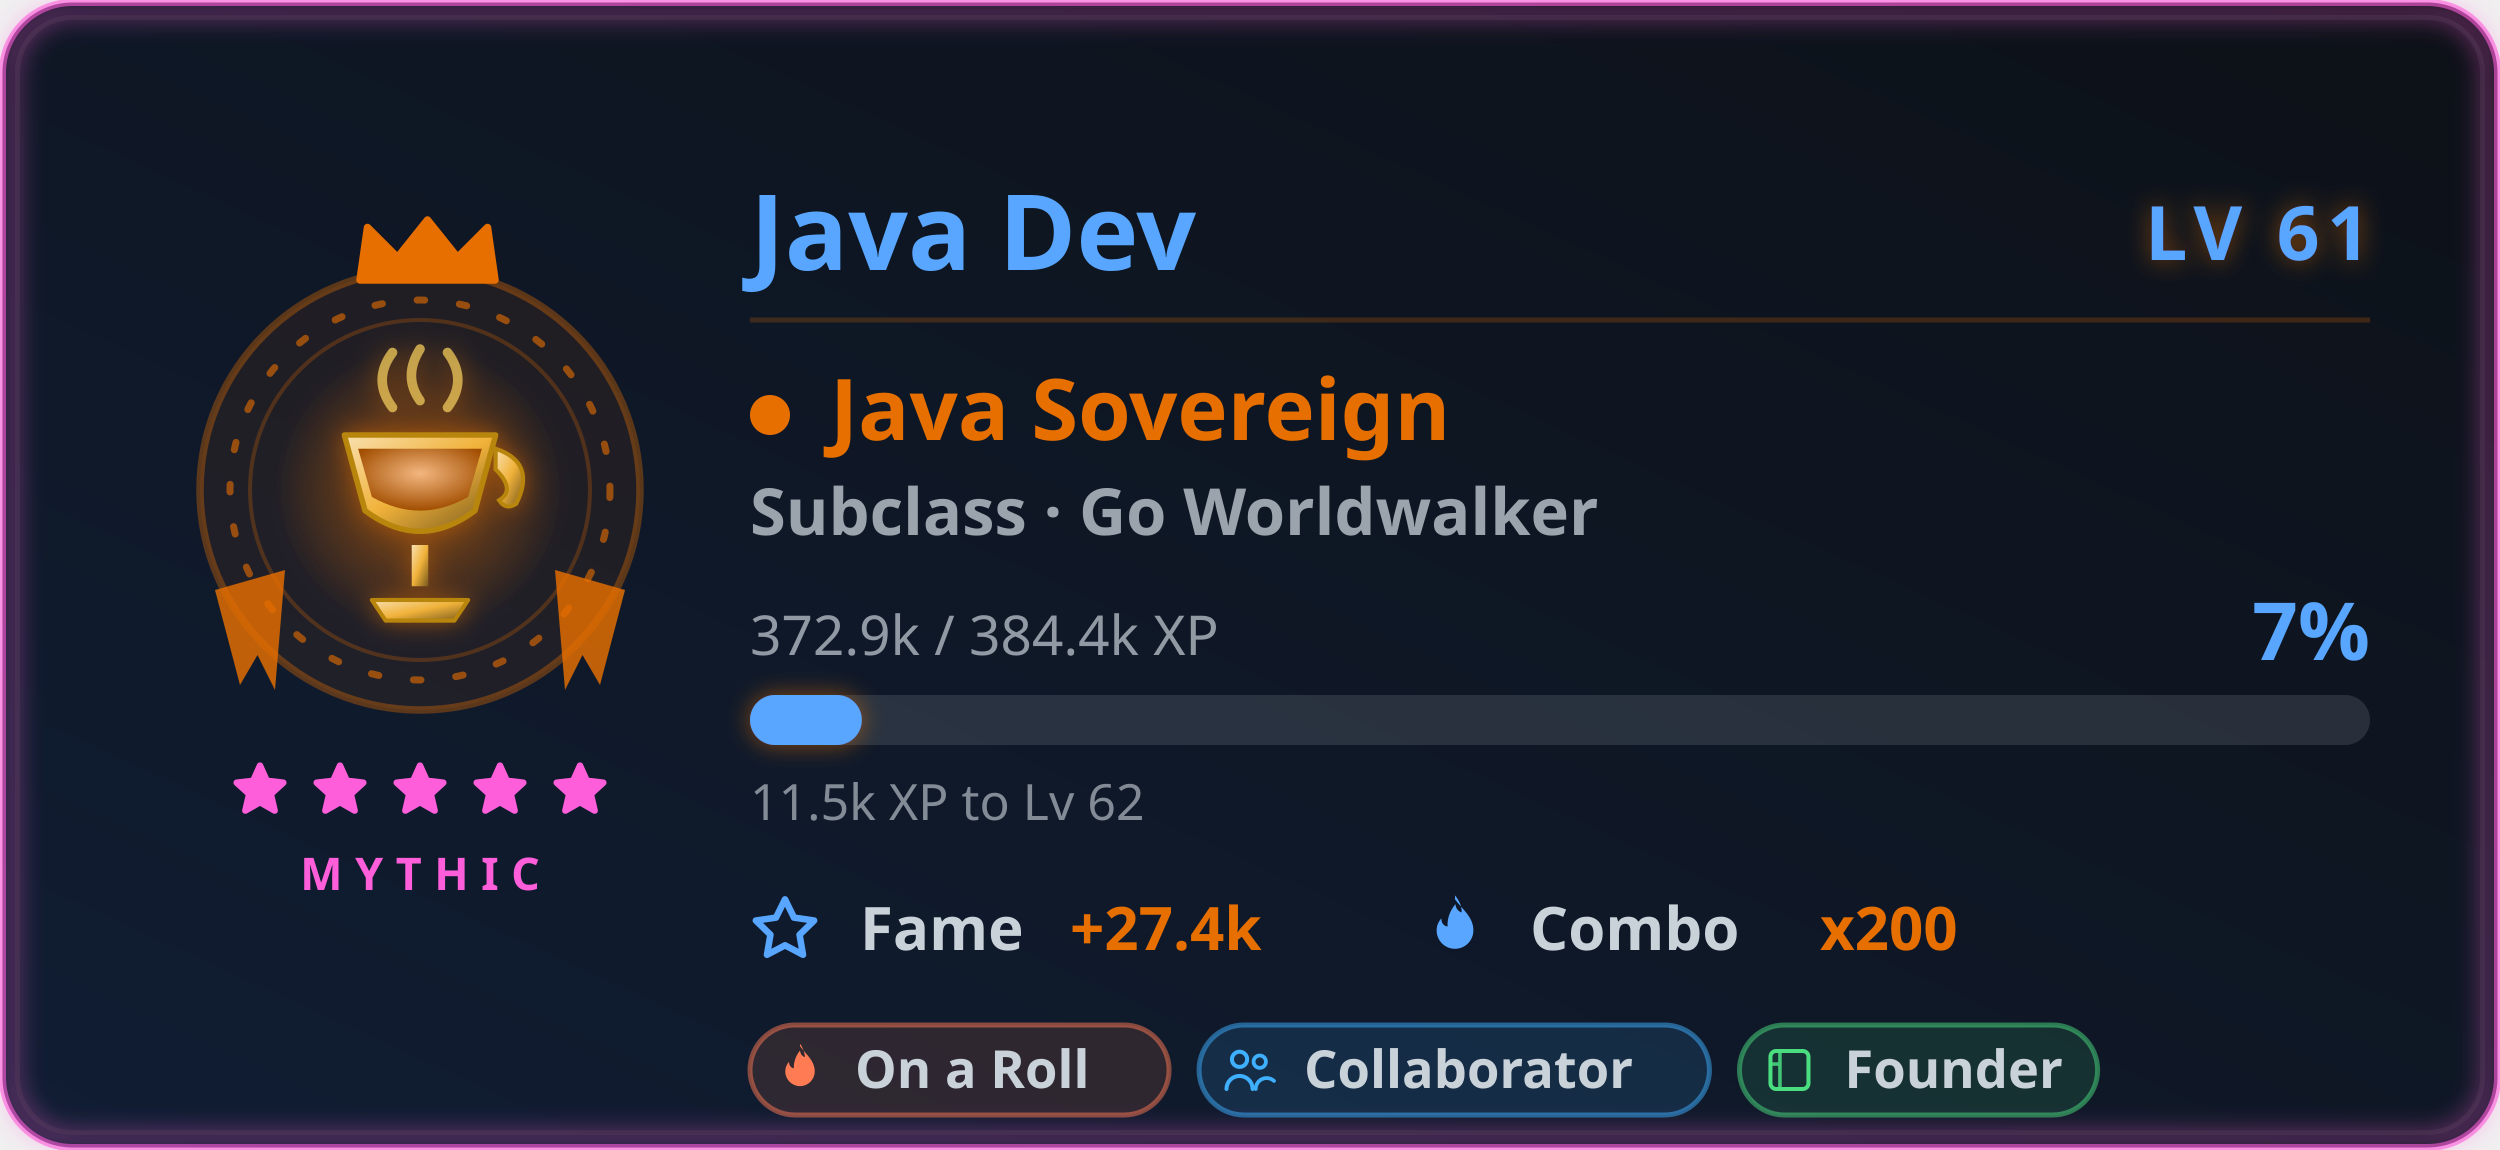
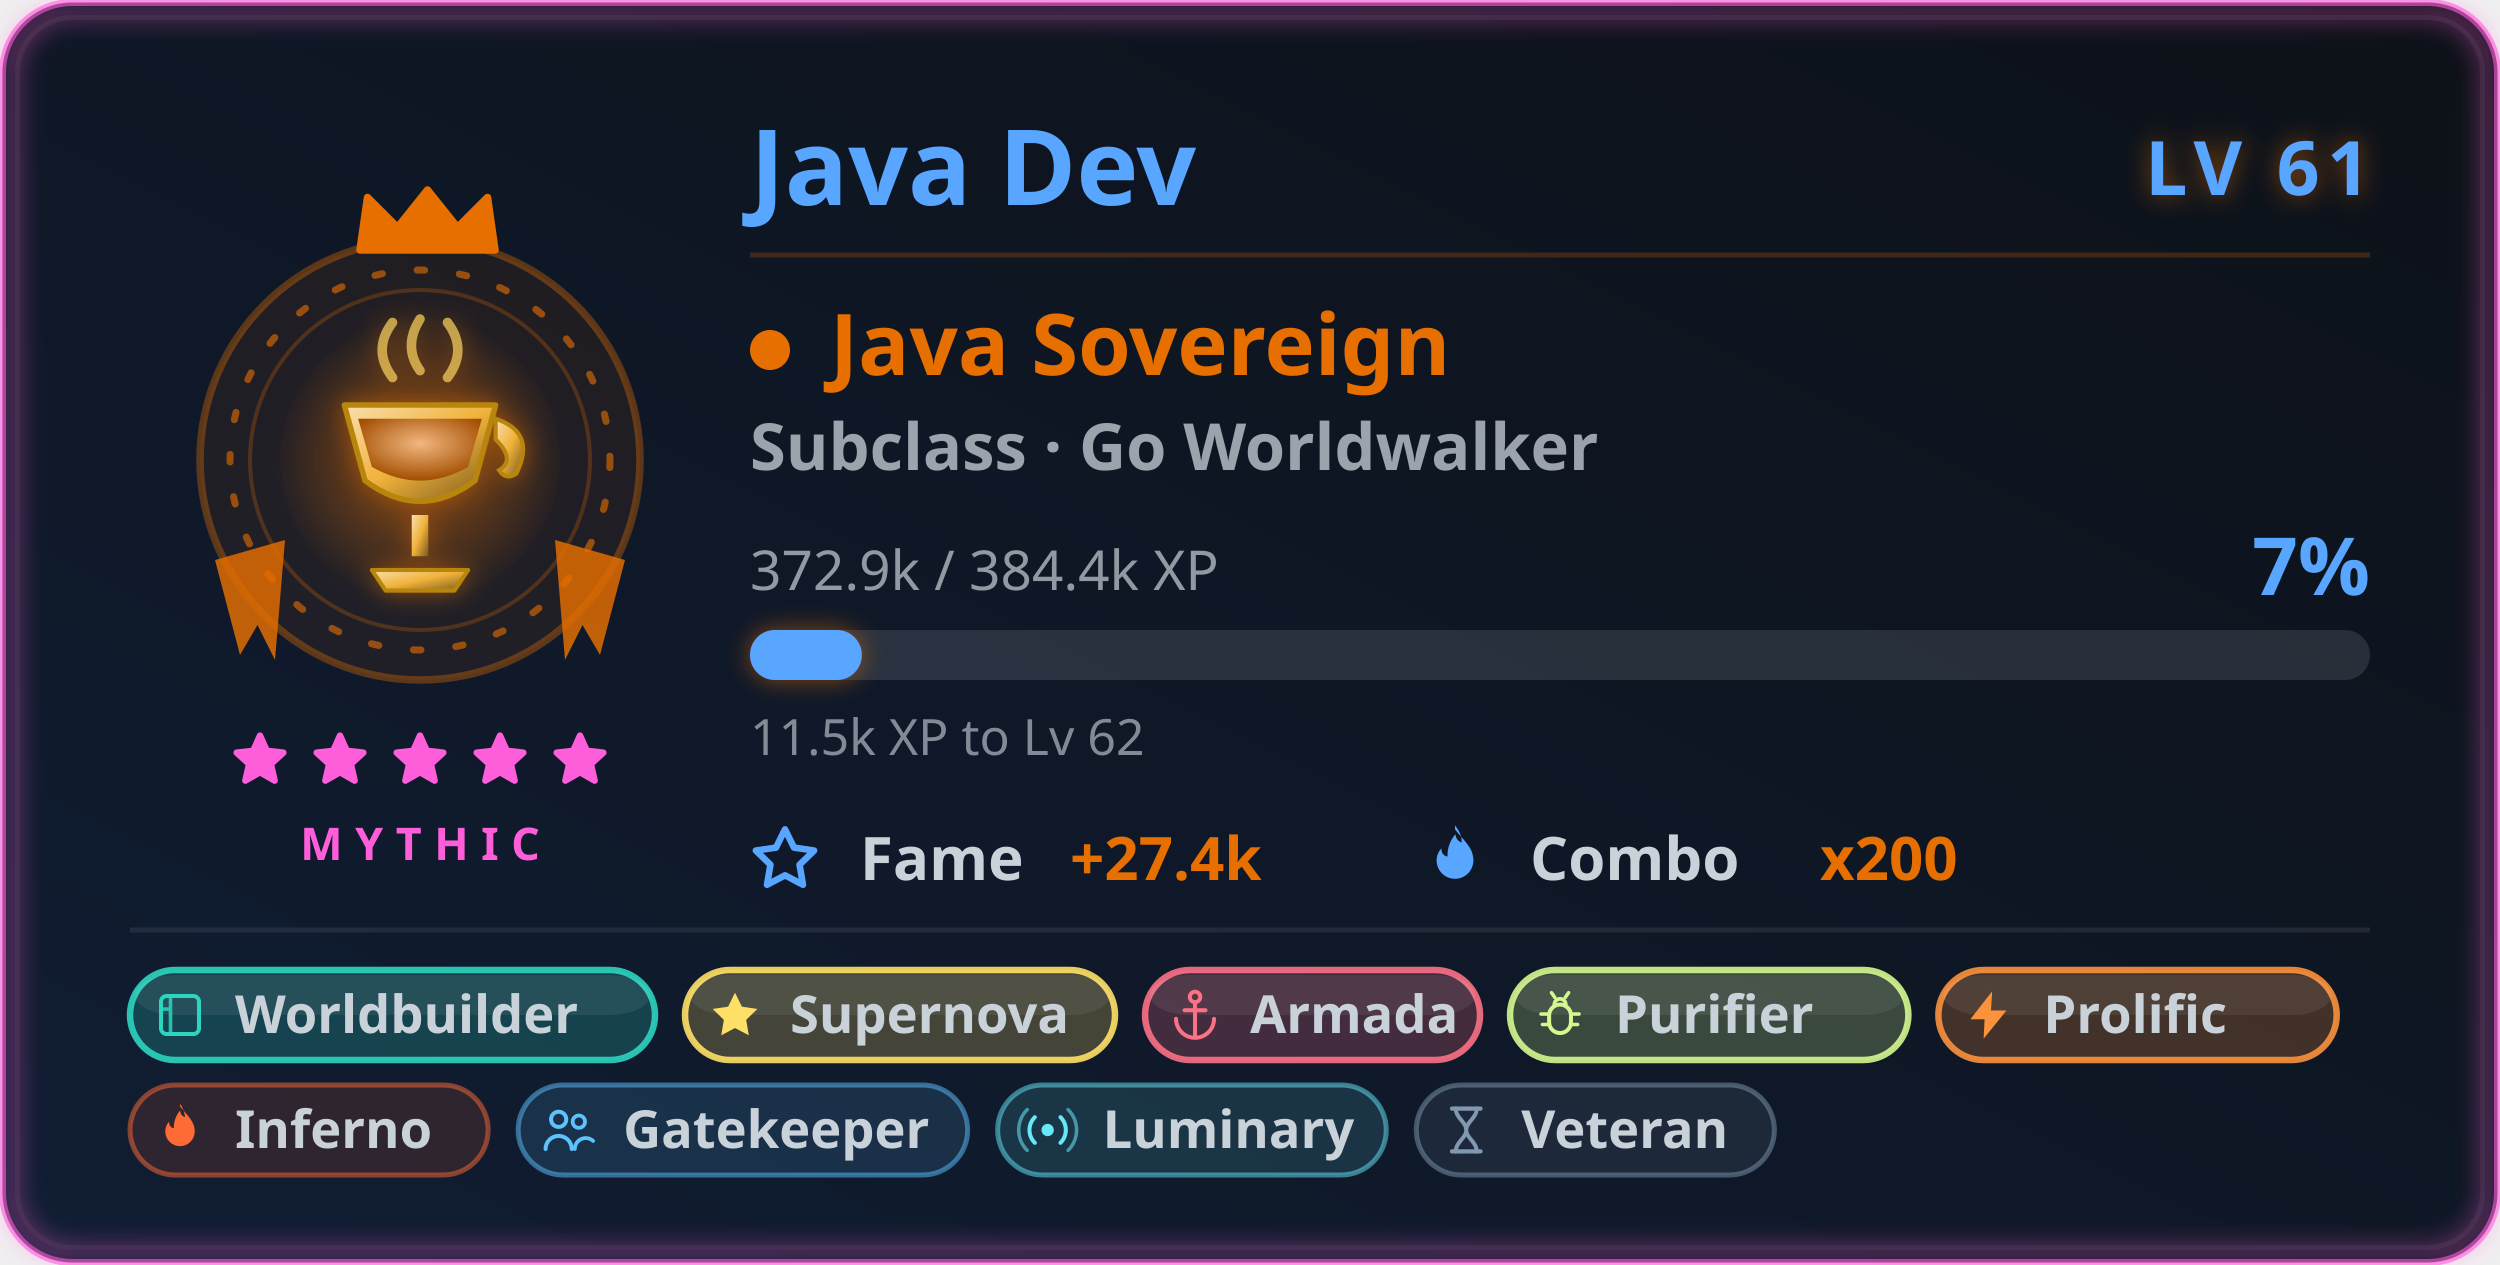
- <svg xmlns="http://www.w3.org/2000/svg" width="500" height="230" viewBox="0 0 500 230" role="img" aria-labelledby="card-title-a11y card-desc-a11y">
+ <svg xmlns="http://www.w3.org/2000/svg" width="500" height="253" viewBox="0 0 500 253" role="img" aria-labelledby="card-title-a11y card-desc-a11y">
  <style>
text { font-family: 'Segoe UI', Ubuntu, 'Helvetica Neue', sans-serif; }
.title { font-size: 18px; font-weight: 600; fill: #58a6ff; }
.title-icon { fill: #58a6ff; }
.icon { fill: #58a6ff; }


.gl-name { font-size: 21px; font-weight: 700; fill: #58a6ff; }
.gl-lvl { font-size: 15px; font-weight: 800; letter-spacing: 1.5px; fill: #58a6ff; }
.gl-class { font-size: 17px; font-weight: 700; fill: #e76f00; }
.gl-sub { font-size: 13px; font-weight: 600; fill: #c9d1d9; opacity: 0.75; }
.gl-meta { font-size: 11px; fill: #c9d1d9; opacity: 0.7; }
.gl-pct { font-size: 16px; font-weight: 800; fill: #58a6ff; }
.gl-chip-label { font-size: 12px; font-weight: 600; fill: #c9d1d9; }
.gl-chip-value { font-size: 12px; font-weight: 800; fill: #e76f00; }
.gl-hint { font-size: 10px; fill: #c9d1d9; opacity: 0.62; }
.gl-badge-label { font-size: 10.5px; font-weight: 600; }
.gl-rarity { font-size: 9px; font-weight: 700; letter-spacing: 2.5px; fill: #ff5edb; }

</style>
  <defs>
    <linearGradient id="card-bg" x1="0" y1="0" x2="1" y2="1" gradientTransform="rotate(90, 0.5, 0.5)">
      <stop offset="0.0%" stop-color="#0d1117" />
      <stop offset="100.0%" stop-color="#101d33" />
    </linearGradient>
    <filter id="card-glow" x="-50%" y="-50%" width="200%" height="200%">
      <feGaussianBlur in="SourceGraphic" stdDeviation="3" result="blur" />
      <feFlood flood-color="#58a6ff" flood-opacity="0.55" result="tint" />
      <feComposite in="tint" in2="blur" operator="in" result="softGlow" />
      <feMerge>
        <feMergeNode in="softGlow" />
        <feMergeNode in="SourceGraphic" />
      </feMerge>
    </filter>
    <filter id="gl-glow" x="-60%" y="-60%" width="220%" height="220%">
      <feGaussianBlur in="SourceGraphic" stdDeviation="2.4" result="b" />
      <feFlood flood-color="#e76f00" flood-opacity="0.55" result="t" />
      <feComposite in="t" in2="b" operator="in" result="g" />
      <feMerge>
        <feMergeNode in="g" />
        <feMergeNode in="SourceGraphic" />
      </feMerge>
    </filter>
    <filter id="gl-rarity" x="-20%" y="-20%" width="140%" height="140%">
      <feGaussianBlur stdDeviation="2.4" />
    </filter>
  </defs>
-   <rect x="0.5" y="0.5" width="499" height="229" rx="14" fill="url(#card-bg)" stroke="#ff5edb" stroke-width="1.4" stroke-opacity="0.6" />
-   <rect x="3.5" y="3.5" width="493" height="223" rx="11" fill="none" stroke="#30363d" stroke-opacity="0.4" />
-   <rect x="2" y="2" width="496" height="226" rx="13" fill="none" stroke="#ff5edb" stroke-width="3.5" stroke-opacity="0.4" filter="url(#gl-rarity)" />
+   <rect x="0.5" y="0.5" width="499" height="252" rx="14" fill="url(#card-bg)" stroke="#ff5edb" stroke-width="1.4" stroke-opacity="0.6" />
+   <rect x="3.5" y="3.5" width="493" height="246" rx="11" fill="none" stroke="#30363d" stroke-opacity="0.4" />
+   <rect x="2" y="2" width="496" height="249" rx="13" fill="none" stroke="#ff5edb" stroke-width="3.5" stroke-opacity="0.4" filter="url(#gl-rarity)" />
  <g class="fade">
    <g class="">
      <g class="flourish">
        <g transform="translate(84,0)">
-           <g transform="translate(0,98)" fill="#e76f00" opacity="0.82">
+           <g transform="translate(0,92)" fill="#e76f00" opacity="0.82">
            <path d="M27 16 L41 20 L36 39 L32.5 33 L29 40 Z" />
          </g>
        </g>
        <g transform="translate(84,0) scale(-1,1)">
-           <g transform="translate(0,98)" fill="#e76f00" opacity="0.82">
+           <g transform="translate(0,92)" fill="#e76f00" opacity="0.82">
            <path d="M27 16 L41 20 L36 39 L32.5 33 L29 40 Z" />
          </g>
        </g>
      </g>
-       <circle cx="84" cy="98" r="44" fill="#e76f00" fill-opacity="0.08" stroke="#e76f00" stroke-opacity="0.35" stroke-width="1.5" />
+       <circle cx="84" cy="92" r="44" fill="#e76f00" fill-opacity="0.08" stroke="#e76f00" stroke-opacity="0.35" stroke-width="1.5" />
      <g class="">
-         <circle cx="84" cy="98" r="38" fill="none" stroke="#e76f00" stroke-opacity="0.6" stroke-width="1.4" stroke-dasharray="1.5 7" stroke-linecap="round" />
-         <circle cx="84" cy="98" r="34" fill="none" stroke="#e76f00" stroke-opacity="0.25" stroke-width="0.8" />
+         <circle cx="84" cy="92" r="38" fill="none" stroke="#e76f00" stroke-opacity="0.6" stroke-width="1.4" stroke-dasharray="1.5 7" stroke-linecap="round" />
+         <circle cx="84" cy="92" r="34" fill="none" stroke="#e76f00" stroke-opacity="0.25" stroke-width="0.8" />
      </g>
      <g class="" filter="url(#gl-glow)">
-         <svg class="" x="51" y="65" width="66" height="66" viewBox="0 0 48 48" aria-hidden="true">
+         <svg class="" x="51" y="59" width="66" height="66" viewBox="0 0 48 48" aria-hidden="true">
          <defs>
            <radialGradient id="jvHalo" cx="0.5" cy="0.5" r="0.5">
              <stop offset="0" stop-color="#e76f00" stop-opacity="0.42" />
              <stop offset="1" stop-color="#e76f00" stop-opacity="0" />
            </radialGradient>
            <linearGradient id="jvGold" x1="0" y1="0" x2="1" y2="1">
              <stop offset="0" stop-color="#f9e0b0" />
              <stop offset="0.5" stop-color="#f0b23a" />
              <stop offset="1" stop-color="#78591d" />
            </linearGradient>
            <radialGradient id="jvBrew" cx="0.5" cy="0.4" r="0.6">
              <stop offset="0" stop-color="#f3b780" />
              <stop offset="1" stop-color="#a24e00" />
            </radialGradient>
          </defs>
          <circle cx="24" cy="24" r="21" fill="url(#jvHalo)" />
          <g stroke="#e6bf55" stroke-width="1.4" stroke-linecap="round" fill="none" opacity="0.8">
            <path d="M20 12 Q17 8 20 4 M28 12 Q31 8 28 4 M24 11 Q21.5 7.5 24 3.5" />
          </g>
          <path d="M13 16 H35 L32 27 Q24 33 16 27 Z" fill="url(#jvGold)" stroke="#b8860b" stroke-width="0.8" stroke-linejoin="round" />
          <path d="M15 18 H33 L31 25 Q24 29 17 25 Z" fill="url(#jvBrew)" />
          <path d="M35 18 Q41 20 38 26 Q36.5 27 35.5 25.5 Q38 24 35 21 Z" fill="url(#jvGold)" stroke="#b8860b" stroke-width="0.6" />
          <rect x="22.8" y="32" width="2.4" height="6" fill="url(#jvGold)" />
          <path d="M17 40 H31 L29 43 H19 Z" fill="url(#jvGold)" stroke="#b8860b" stroke-width="0.6" stroke-linejoin="round" />
        </svg>
      </g>
-       <g transform="translate(69, 42.5) scale(1.5)">
+       <g transform="translate(69, 36.5) scale(1.5)">
        <path d="M2 9 L3 2 L7 6 L11 1 L15 6 L19 2 L20 9 Z" fill="#e76f00" stroke="#e76f00" stroke-width="1" stroke-linejoin="round" />
      </g>
    </g>
    <g>
-       <g class="" transform="translate(45.5, 151.5) scale(0.5416667)" fill="#ff5edb" stroke="#ff5edb" stroke-width="2.4" stroke-linejoin="round" stroke-linecap="round" opacity="1">
-         <path d="M12 3 L14.5 8.6 L20.6 9.3 L16 13.5 L17.4 19.6 L12 16.5 L6.6 19.6 L8 13.5 L3.4 9.3 L9.5 8.6 Z" />
-       </g>
-       <g class="" transform="translate(61.5, 151.5) scale(0.5416667)" fill="#ff5edb" stroke="#ff5edb" stroke-width="2.4" stroke-linejoin="round" stroke-linecap="round" opacity="1">
-         <path d="M12 3 L14.5 8.6 L20.6 9.3 L16 13.5 L17.4 19.6 L12 16.5 L6.6 19.6 L8 13.5 L3.4 9.3 L9.5 8.6 Z" />
-       </g>
-       <g class="" transform="translate(77.5, 151.5) scale(0.5416667)" fill="#ff5edb" stroke="#ff5edb" stroke-width="2.4" stroke-linejoin="round" stroke-linecap="round" opacity="1">
-         <path d="M12 3 L14.5 8.6 L20.6 9.3 L16 13.5 L17.4 19.6 L12 16.5 L6.6 19.6 L8 13.5 L3.4 9.3 L9.5 8.6 Z" />
-       </g>
-       <g class="" transform="translate(93.5, 151.5) scale(0.5416667)" fill="#ff5edb" stroke="#ff5edb" stroke-width="2.4" stroke-linejoin="round" stroke-linecap="round" opacity="1">
-         <path d="M12 3 L14.5 8.6 L20.6 9.3 L16 13.5 L17.4 19.6 L12 16.5 L6.6 19.6 L8 13.5 L3.4 9.3 L9.5 8.6 Z" />
-       </g>
-       <g class="" transform="translate(109.5, 151.5) scale(0.5416667)" fill="#ff5edb" stroke="#ff5edb" stroke-width="2.4" stroke-linejoin="round" stroke-linecap="round" opacity="1">
-         <path d="M12 3 L14.5 8.6 L20.6 9.3 L16 13.5 L17.4 19.6 L12 16.5 L6.6 19.6 L8 13.5 L3.4 9.3 L9.5 8.6 Z" />
-       </g>
-     </g>
-     <text class="gl-rarity" x="84" y="178" text-anchor="middle">MYTHIC</text>
+       <g class="" transform="translate(45.5, 145.5) scale(0.5416667)" fill="#ff5edb" stroke="#ff5edb" stroke-width="2.4" stroke-linejoin="round" stroke-linecap="round" opacity="1">
+         <path d="M12 3 L14.5 8.6 L20.6 9.3 L16 13.5 L17.4 19.6 L12 16.5 L6.6 19.6 L8 13.5 L3.4 9.3 L9.5 8.6 Z" />
+       </g>
+       <g class="" transform="translate(61.5, 145.5) scale(0.5416667)" fill="#ff5edb" stroke="#ff5edb" stroke-width="2.4" stroke-linejoin="round" stroke-linecap="round" opacity="1">
+         <path d="M12 3 L14.5 8.6 L20.6 9.3 L16 13.5 L17.4 19.6 L12 16.5 L6.6 19.6 L8 13.5 L3.4 9.3 L9.5 8.6 Z" />
+       </g>
+       <g class="" transform="translate(77.5, 145.5) scale(0.5416667)" fill="#ff5edb" stroke="#ff5edb" stroke-width="2.4" stroke-linejoin="round" stroke-linecap="round" opacity="1">
+         <path d="M12 3 L14.5 8.6 L20.6 9.3 L16 13.5 L17.4 19.6 L12 16.5 L6.6 19.6 L8 13.5 L3.4 9.3 L9.5 8.6 Z" />
+       </g>
+       <g class="" transform="translate(93.5, 145.5) scale(0.5416667)" fill="#ff5edb" stroke="#ff5edb" stroke-width="2.4" stroke-linejoin="round" stroke-linecap="round" opacity="1">
+         <path d="M12 3 L14.5 8.6 L20.6 9.3 L16 13.5 L17.4 19.6 L12 16.5 L6.6 19.6 L8 13.5 L3.4 9.3 L9.5 8.6 Z" />
+       </g>
+       <g class="" transform="translate(109.5, 145.5) scale(0.5416667)" fill="#ff5edb" stroke="#ff5edb" stroke-width="2.4" stroke-linejoin="round" stroke-linecap="round" opacity="1">
+         <path d="M12 3 L14.5 8.6 L20.6 9.3 L16 13.5 L17.4 19.6 L12 16.5 L6.6 19.6 L8 13.5 L3.4 9.3 L9.5 8.6 Z" />
+       </g>
+     </g>
+     <text class="gl-rarity" x="84" y="172" text-anchor="middle">MYTHIC</text>
  </g>
  <g class="fade" style="animation-delay:.15s">
-     <text class="gl-name" x="150" y="54">Java Dev</text>
-     <text class="gl-lvl glow-pulse" x="474" y="52" text-anchor="end" filter="url(#gl-glow)">LV 61</text>
-     <line x1="150" y1="64" x2="474" y2="64" stroke="#e76f00" stroke-opacity="0.22" stroke-width="1" />
-     <circle cx="154" cy="83" r="4" fill="#e76f00" />
-     <text class="gl-class" x="166" y="88">Java Sovereign</text>
-     <text class="gl-sub" x="150" y="107">Subclass · Go Worldwalker</text>
-     <text class="gl-meta" x="150" y="131">372.9k / 384.4k XP</text>
-     <text class="gl-pct " x="474" y="132" text-anchor="end">7%</text>
-     <rect x="150" y="139" width="324" height="10" rx="5" fill="#c9d1d9" fill-opacity="0.14" />
-     <rect class="xp-fill " x="150" y="139" width="22.364" height="10" rx="5" fill="#58a6ff" filter="url(#gl-glow)" />
-     <text class="gl-hint" x="150" y="164">11.5k XP to Lv 62</text>
-     <g transform="translate(150, 190)">
+     <text class="gl-name" x="150" y="41">Java Dev</text>
+     <text class="gl-lvl glow-pulse" x="474" y="39" text-anchor="end" filter="url(#gl-glow)">LV 61</text>
+     <line x1="150" y1="51" x2="474" y2="51" stroke="#e76f00" stroke-opacity="0.22" stroke-width="1" />
+     <circle cx="154" cy="70" r="4" fill="#e76f00" />
+     <text class="gl-class" x="166" y="75">Java Sovereign</text>
+     <text class="gl-sub" x="150" y="94">Subclass · Go Worldwalker</text>
+     <text class="gl-meta" x="150" y="118">372.9k / 384.4k XP</text>
+     <text class="gl-pct " x="474" y="119" text-anchor="end">7%</text>
+     <rect x="150" y="126" width="324" height="10" rx="5" fill="#c9d1d9" fill-opacity="0.14" />
+     <rect class="xp-fill " x="150" y="126" width="22.364" height="10" rx="5" fill="#58a6ff" filter="url(#gl-glow)" />
+     <text class="gl-hint" x="150" y="151">11.5k XP to Lv 62</text>
+     <g transform="translate(150, 176)">
      <svg class="icon" x="0" y="-11" width="14" height="14" viewBox="0 0 16 16" aria-hidden="true">
        <path fill-rule="evenodd" d="M8 .25a.75.75 0 0 1 .673.418l1.882 3.815 4.21.612a.75.75 0 0 1 .416 1.279l-3.046 2.97.719 4.192a.75.75 0 0 1-1.088.791L8 12.347l-3.766 1.98a.75.75 0 0 1-1.088-.79l.72-4.194L.818 6.374a.75.75 0 0 1 .416-1.28l4.21-.611L7.327.668A.75.75 0 0 1 8 .25zm0 2.445L6.615 5.5a.75.75 0 0 1-.564.41l-3.097.45 2.24 2.184a.75.75 0 0 1 .216.664l-.528 3.084 2.769-1.456a.75.75 0 0 1 .698 0l2.77 1.456-.53-3.084a.75.75 0 0 1 .216-.664l2.24-2.183-3.096-.45a.75.75 0 0 1-.564-.41L8 2.694v.001z" />
      </svg>
      <text class="gl-chip-label" x="22" y="0">Fame</text>
      <text class="gl-chip-value" x="64" y="0">+27.4k</text>
    </g>
-     <g transform="translate(284, 190)">
+     <g transform="translate(284, 176)">
      <svg class="icon" x="0" y="-11" width="14" height="14" viewBox="0 0 16 16" aria-hidden="true">
        <path fill-rule="evenodd" d="M8 1c1.7 2.3 4.2 4 4.2 7.1a4.2 4.2 0 0 1-8.4 0c0-1.1.4-2 1.1-2.8-.1 1 .5 1.8 1.4 1.9-.1-1.9.6-3.7 1.8-5.1.1 1 .6 1.6 1.4 1.9.1-1.4-.5-2.7-1.5-3.9z" />
      </svg>
      <text class="gl-chip-label" x="22" y="0">Combo</text>
      <text class="gl-chip-value" x="80" y="0">x200</text>
    </g>
  </g>
  <g class="fade" style="animation-delay:.2s">
-     <g>
-       <rect x="150" y="205" width="83.81" height="18" rx="9" fill="#ff7b54" fill-opacity="0.13" stroke="#ff7b54" stroke-opacity="0.5" stroke-width="1" />
-       <g transform="translate(154.3, 208.3) scale(0.475)">
-         <path d="M12 2c2.5 3.4 6.2 6 6.2 10.6a6.2 6.2 0 0 1-12.4 0c0-1.6.6-3 1.6-4.1-.1 1.5.8 2.6 2 2.8-.1-2.8.9-5.4 2.6-7.5.2 1.5.9 2.4 2.1 2.8-.2-2-.8-4-2.1-5.6Z" fill="#ff7b54" />
-       </g>
-       <text class="gl-badge-label" x="171" y="217.6" fill="#c9d1d9">On a Roll</text>
-     </g>
-     <g>
-       <rect x="239.81" y="205" width="102.08" height="18" rx="9" fill="#3fb0ff" fill-opacity="0.13" stroke="#3fb0ff" stroke-opacity="0.5" stroke-width="1" />
-       <g transform="translate(244.11, 208.3) scale(0.475)">
-         <circle cx="8" cy="7.5" r="3.2" fill="none" stroke="#3fb0ff" stroke-width="1.7" />
-         <path d="M2.5 20a5.5 5.5 0 0 1 11 0" fill="none" stroke="#3fb0ff" stroke-width="1.7" stroke-linecap="round" />
-         <circle cx="16.5" cy="8.5" r="2.6" fill="none" stroke="#3fb0ff" stroke-width="1.6" />
-         <path d="M14.8 20a4.6 4.6 0 0 1 7.7-3.4" fill="none" stroke="#3fb0ff" stroke-width="1.6" stroke-linecap="round" />
-       </g>
-       <text class="gl-badge-label" x="260.81" y="217.6" fill="#c9d1d9">Collaborator</text>
-     </g>
-     <g>
-       <rect x="347.89" y="205" width="71.63" height="18" rx="9" fill="#4ade80" fill-opacity="0.13" stroke="#4ade80" stroke-opacity="0.5" stroke-width="1" />
-       <g transform="translate(352.19, 208.3) scale(0.475)">
-         <rect x="4" y="4" width="16" height="16" rx="2.4" fill="none" stroke="#4ade80" stroke-width="1.7" />
-         <path d="M8 4v16 M4 9.5h4" fill="none" stroke="#4ade80" stroke-width="1.5" opacity="0.85" />
-       </g>
-       <text class="gl-badge-label" x="368.89" y="217.6" fill="#c9d1d9">Founder</text>
+     <line x1="26" y1="186" x2="474" y2="186" stroke="#c9d1d9" stroke-opacity="0.1" stroke-width="1" />
+     <g>
+       <rect x="26" y="194" width="105.003" height="18" rx="9" fill="#2dd4bf" fill-opacity="0.22" stroke="#2dd4bf" stroke-opacity="0.9" stroke-width="1.3" />
+       <rect x="27" y="195" width="103.003" height="8" rx="8" fill="#ffffff" fill-opacity="0.07" />
+       <g transform="translate(30.3, 197.3) scale(0.475)">
+         <rect x="4" y="4" width="16" height="16" rx="2.4" fill="none" stroke="#2dd4bf" stroke-width="1.7" />
+         <path d="M8 4v16 M4 9.5h4" fill="none" stroke="#2dd4bf" stroke-width="1.5" opacity="0.85" />
+       </g>
+       <text class="gl-badge-label" x="47" y="206.6" fill="#c9d1d9" font-weight="800">Worldbuilder</text>
+     </g>
+     <g>
+       <rect x="137.003" y="194" width="86.002" height="18" rx="9" fill="#ffe066" fill-opacity="0.22" stroke="#ffe066" stroke-opacity="0.9" stroke-width="1.3" />
+       <rect x="138.003" y="195" width="84.002" height="8" rx="8" fill="#ffffff" fill-opacity="0.07" />
+       <g transform="translate(141.3032, 197.3) scale(0.475)">
+         <path d="M12 2.6 14.9 8.5 21.4 9.45 16.7 14.05 17.8 20.55 12 17.5 6.2 20.55 7.3 14.05 2.6 9.45 9.1 8.5Z" fill="#ffe066" />
+       </g>
+       <text class="gl-badge-label" x="158.003" y="206.6" fill="#c9d1d9" font-weight="800">Supernova</text>
+     </g>
+     <g>
+       <rect x="229.006" y="194" width="67.002" height="18" rx="9" fill="#fb7185" fill-opacity="0.22" stroke="#fb7185" stroke-opacity="0.9" stroke-width="1.3" />
+       <rect x="230.006" y="195" width="65.002" height="8" rx="8" fill="#ffffff" fill-opacity="0.07" />
+       <g transform="translate(233.3056, 197.3) scale(0.475)">
+         <circle cx="12" cy="4.4" r="2.2" fill="none" stroke="#fb7185" stroke-width="1.7" />
+         <path d="M12 6.6V21M7.6 10h8.8" fill="none" stroke="#fb7185" stroke-width="1.7" stroke-linejoin="round" stroke-linecap="round" />
+         <path d="M4 13.6a8 8 0 0 0 16 0" fill="none" stroke="#fb7185" stroke-width="1.7" stroke-linejoin="round" stroke-linecap="round" />
+       </g>
+       <text class="gl-badge-label" x="250.006" y="206.6" fill="#c9d1d9" font-weight="800">Armada</text>
+     </g>
+     <g>
+       <rect x="302.007" y="194" width="79.669" height="18" rx="9" fill="#d4f88f" fill-opacity="0.22" stroke="#d4f88f" stroke-opacity="0.9" stroke-width="1.3" />
+       <rect x="303.007" y="195" width="77.669" height="8" rx="8" fill="#ffffff" fill-opacity="0.07" />
+       <g transform="translate(306.3072, 197.3) scale(0.475)">
+         <rect x="7.4" y="7.6" width="9.2" height="12" rx="4.6" fill="none" stroke="#d4f88f" stroke-width="1.7" />
+         <path d="M9.6 7.6a2.4 2.4 0 0 1 4.8 0" fill="none" stroke="#d4f88f" stroke-width="1.6" stroke-linejoin="round" stroke-linecap="round" />
+         <path d="M7.4 11.6H4M16.6 11.6H20M7.4 16H4.6M16.6 16H19.4M9.8 4.6 8.4 2.6M14.2 4.6 15.6 2.6" fill="none" stroke="#d4f88f" stroke-width="1.5" stroke-linejoin="round" stroke-linecap="round" />
+       </g>
+       <text class="gl-badge-label" x="323.007" y="206.6" fill="#c9d1d9" font-weight="800">Purifier</text>
+     </g>
+     <g>
+       <rect x="387.676" y="194" width="79.669" height="18" rx="9" fill="#fb923c" fill-opacity="0.22" stroke="#fb923c" stroke-opacity="0.9" stroke-width="1.3" />
+       <rect x="388.676" y="195" width="77.669" height="8" rx="8" fill="#ffffff" fill-opacity="0.07" />
+       <g transform="translate(391.976, 197.3) scale(0.475)">
+         <path d="M13.6 2 4.4 13.8h6L10 22l9.6-11.9h-6.5Z" fill="#fb923c" />
+       </g>
+       <text class="gl-badge-label" x="408.676" y="206.6" fill="#c9d1d9" font-weight="800">Prolific</text>
+     </g>
+     <g>
+       <rect x="26" y="217" width="71.63" height="18" rx="9" fill="#ff6b35" fill-opacity="0.13" stroke="#ff6b35" stroke-opacity="0.5" stroke-width="1" />
+       <g transform="translate(30.3, 220.3) scale(0.475)">
+         <path d="M12 2c2.5 3.4 6.2 6 6.2 10.6a6.2 6.2 0 0 1-12.4 0c0-1.6.6-3 1.6-4.1-.1 1.5.8 2.6 2 2.8-.1-2.8.9-5.4 2.6-7.5.2 1.5.9 2.4 2.1 2.8-.2-2-.8-4-2.1-5.6Z" fill="#ff6b35" />
+       </g>
+       <text class="gl-badge-label" x="47" y="229.6" fill="#c9d1d9">Inferno</text>
+     </g>
+     <g>
+       <rect x="103.63" y="217" width="89.9" height="18" rx="9" fill="#5cc3ff" fill-opacity="0.13" stroke="#5cc3ff" stroke-opacity="0.5" stroke-width="1" />
+       <g transform="translate(107.93, 220.3) scale(0.475)">
+         <circle cx="8" cy="7.5" r="3.2" fill="none" stroke="#5cc3ff" stroke-width="1.7" />
+         <path d="M2.5 20a5.5 5.5 0 0 1 11 0" fill="none" stroke="#5cc3ff" stroke-width="1.7" stroke-linecap="round" />
+         <circle cx="16.5" cy="8.5" r="2.6" fill="none" stroke="#5cc3ff" stroke-width="1.6" />
+         <path d="M14.8 20a4.6 4.6 0 0 1 7.7-3.4" fill="none" stroke="#5cc3ff" stroke-width="1.6" stroke-linecap="round" />
+       </g>
+       <text class="gl-badge-label" x="124.63" y="229.6" fill="#c9d1d9">Gatekeeper</text>
+     </g>
+     <g>
+       <rect x="199.53" y="217" width="77.72" height="18" rx="9" fill="#67e8f9" fill-opacity="0.13" stroke="#67e8f9" stroke-opacity="0.5" stroke-width="1" />
+       <g transform="translate(203.83, 220.3) scale(0.475)">
+         <circle cx="12" cy="12" r="2.6" fill="#67e8f9" />
+         <path d="M6.6 6.6a7.6 7.6 0 0 0 0 10.8M17.4 6.6a7.6 7.6 0 0 1 0 10.8" fill="none" stroke="#67e8f9" stroke-width="1.7" stroke-linejoin="round" stroke-linecap="round" />
+         <path d="M3.4 3.4a12.1 12.1 0 0 0 0 17.2M20.6 3.4a12.1 12.1 0 0 1 0 17.2" fill="none" stroke="#67e8f9" stroke-width="1.5" stroke-linejoin="round" stroke-linecap="round" opacity="0.55" />
+       </g>
+       <text class="gl-badge-label" x="220.53" y="229.6" fill="#c9d1d9">Luminary</text>
+     </g>
+     <g>
+       <rect x="283.25" y="217" width="71.63" height="18" rx="9" fill="#8098b0" fill-opacity="0.13" stroke="#8098b0" stroke-opacity="0.5" stroke-width="1" />
+       <g transform="translate(287.55, 220.3) scale(0.475)">
+         <path d="M6 3h12M6 21h12" fill="none" stroke="#8098b0" stroke-width="1.8" stroke-linejoin="round" stroke-linecap="round" />
+         <path d="M7.6 3c0 4 4.4 5.6 4.4 9s-4.4 5-4.4 9M16.4 3c0 4-4.4 5.6-4.4 9s4.4 5 4.4 9" fill="none" stroke="#8098b0" stroke-width="1.7" stroke-linejoin="round" stroke-linecap="round" />
+       </g>
+       <text class="gl-badge-label" x="304.25" y="229.6" fill="#c9d1d9">Veteran</text>
    </g>
  </g>
</svg>
